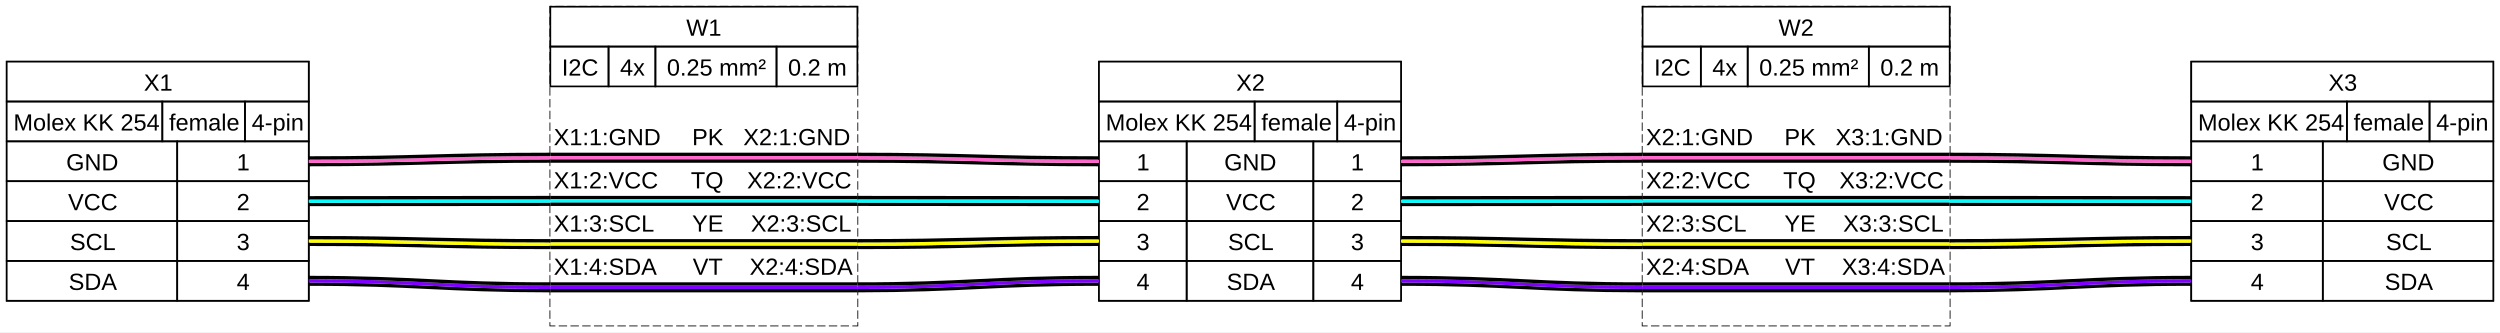
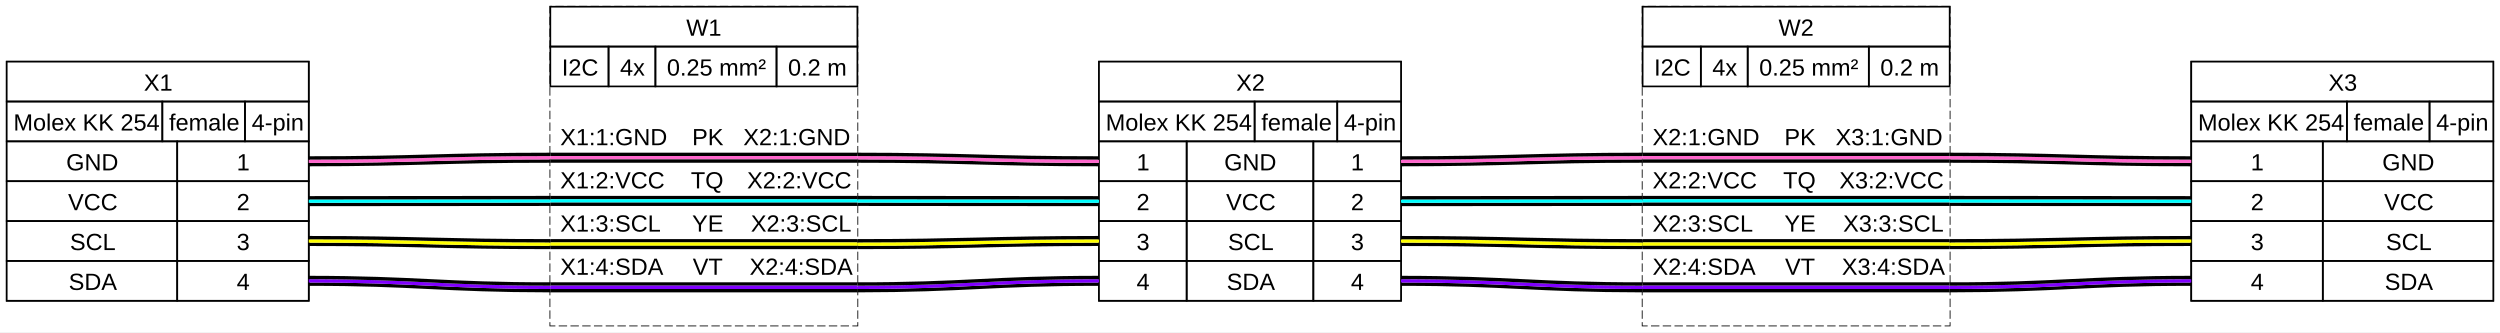
<svg xmlns="http://www.w3.org/2000/svg" width="1490pt" height="198pt" viewBox="0.00 0.00 1490.00 198.00">
  <g id="graph0" class="graph" transform="scale(1 1) rotate(0) translate(4 194)">
    <polygon fill="#ffffff" stroke="none" points="-4,4 -4,-194 1486,-194 1486,4 -4,4" />
    <g id="node1" class="node">
      <polygon fill="#ffffff" stroke="black" points="180,-157.25 0,-157.25 0,-14.75 180,-14.75 180,-157.25" />
      <polygon fill="#ffffff" stroke="none" points="0,-14.75 0,-157.25 180,-157.25 180,-14.75 0,-14.75" />
      <polygon fill="none" stroke="black" points="0,-133.5 0,-157.25 180,-157.25 180,-133.5 0,-133.5" />
-       <text text-anchor="start" x="81.75" y="-139.95" font-family="arial" font-size="14.00">X1</text>
+       <text xml:space="preserve" text-anchor="start" x="81.75" y="-139.95" font-family="arial" font-size="14.00">X1</text>
      <polygon fill="none" stroke="black" points="0,-109.75 0,-133.5 92.75,-133.5 92.75,-109.75 0,-109.75" />
-       <text text-anchor="start" x="4" y="-116.2" font-family="arial" font-size="14.00">Molex KK 254</text>
+       <text xml:space="preserve" text-anchor="start" x="4" y="-116.2" font-family="arial" font-size="14.00">Molex KK 254</text>
      <polygon fill="none" stroke="black" points="92.75,-109.75 92.75,-133.5 142,-133.5 142,-109.75 92.75,-109.75" />
-       <text text-anchor="start" x="96.75" y="-116.2" font-family="arial" font-size="14.00">female</text>
+       <text xml:space="preserve" text-anchor="start" x="96.75" y="-116.2" font-family="arial" font-size="14.00">female</text>
      <polygon fill="none" stroke="black" points="142,-109.75 142,-133.5 180,-133.5 180,-109.75 142,-109.75" />
-       <text text-anchor="start" x="146" y="-116.2" font-family="arial" font-size="14.00">4-pin</text>
+       <text xml:space="preserve" text-anchor="start" x="146" y="-116.2" font-family="arial" font-size="14.00">4-pin</text>
      <polygon fill="none" stroke="black" points="0,-86 0,-109.75 101.62,-109.75 101.62,-86 0,-86" />
-       <text text-anchor="start" x="35.44" y="-92.45" font-family="arial" font-size="14.00">GND</text>
+       <text xml:space="preserve" text-anchor="start" x="35.44" y="-92.45" font-family="arial" font-size="14.00">GND</text>
      <polygon fill="none" stroke="black" points="101.62,-86 101.62,-109.75 180,-109.75 180,-86 101.62,-86" />
-       <text text-anchor="start" x="137.06" y="-92.45" font-family="arial" font-size="14.00">1</text>
+       <text xml:space="preserve" text-anchor="start" x="137.06" y="-92.45" font-family="arial" font-size="14.00">1</text>
      <polygon fill="none" stroke="black" points="0,-62.25 0,-86 101.62,-86 101.62,-62.25 0,-62.25" />
-       <text text-anchor="start" x="36.56" y="-68.7" font-family="arial" font-size="14.00">VCC</text>
+       <text xml:space="preserve" text-anchor="start" x="36.56" y="-68.7" font-family="arial" font-size="14.00">VCC</text>
      <polygon fill="none" stroke="black" points="101.62,-62.25 101.62,-86 180,-86 180,-62.25 101.62,-62.25" />
-       <text text-anchor="start" x="137.06" y="-68.7" font-family="arial" font-size="14.00">2</text>
+       <text xml:space="preserve" text-anchor="start" x="137.06" y="-68.7" font-family="arial" font-size="14.00">2</text>
      <polygon fill="none" stroke="black" points="0,-38.5 0,-62.25 101.62,-62.25 101.62,-38.5 0,-38.5" />
-       <text text-anchor="start" x="37.69" y="-44.95" font-family="arial" font-size="14.00">SCL</text>
+       <text xml:space="preserve" text-anchor="start" x="37.69" y="-44.95" font-family="arial" font-size="14.00">SCL</text>
      <polygon fill="none" stroke="black" points="101.62,-38.5 101.62,-62.25 180,-62.25 180,-38.5 101.62,-38.5" />
-       <text text-anchor="start" x="137.06" y="-44.95" font-family="arial" font-size="14.00">3</text>
+       <text xml:space="preserve" text-anchor="start" x="137.06" y="-44.95" font-family="arial" font-size="14.00">3</text>
      <polygon fill="none" stroke="black" points="0,-14.75 0,-38.5 101.62,-38.5 101.62,-14.75 0,-14.75" />
-       <text text-anchor="start" x="36.94" y="-21.2" font-family="arial" font-size="14.00">SDA</text>
+       <text xml:space="preserve" text-anchor="start" x="36.94" y="-21.2" font-family="arial" font-size="14.00">SDA</text>
      <polygon fill="none" stroke="black" points="101.62,-14.75 101.62,-38.5 180,-38.5 180,-14.75 101.62,-14.75" />
-       <text text-anchor="start" x="137.06" y="-21.2" font-family="arial" font-size="14.00">4</text>
+       <text xml:space="preserve" text-anchor="start" x="137.06" y="-21.2" font-family="arial" font-size="14.00">4</text>
    </g>
    <g id="node4" class="node">
      <polygon fill="#ffffff" stroke="black" stroke-dasharray="5,2" points="507,-190 324,-190 324,0 507,0 507,-190" />
      <polygon fill="#ffffff" stroke="none" points="324,0 324,-190 507,-190 507,0 324,0" />
      <polygon fill="none" stroke="black" points="324,-166.25 324,-190 507,-190 507,-166.25 324,-166.25" />
-       <text text-anchor="start" x="405" y="-172.7" font-family="arial" font-size="14.00">W1</text>
+       <text xml:space="preserve" text-anchor="start" x="405" y="-172.7" font-family="arial" font-size="14.00">W1</text>
      <polygon fill="none" stroke="black" points="324,-142.5 324,-166.25 358.69,-166.25 358.69,-142.5 324,-142.5" />
-       <text text-anchor="start" x="330.84" y="-148.95" font-family="arial" font-size="14.00">I2C</text>
+       <text xml:space="preserve" text-anchor="start" x="330.84" y="-148.95" font-family="arial" font-size="14.00">I2C</text>
      <polygon fill="none" stroke="black" points="358.69,-142.5 358.69,-166.25 386.62,-166.25 386.62,-142.5 358.69,-142.5" />
-       <text text-anchor="start" x="365.53" y="-148.95" font-family="arial" font-size="14.00">4x</text>
+       <text xml:space="preserve" text-anchor="start" x="365.53" y="-148.95" font-family="arial" font-size="14.00">4x</text>
      <polygon fill="none" stroke="black" points="386.62,-142.5 386.62,-166.25 458.81,-166.25 458.81,-142.5 386.62,-142.5" />
-       <text text-anchor="start" x="393.47" y="-148.95" font-family="arial" font-size="14.00">0.25 mm²</text>
+       <text xml:space="preserve" text-anchor="start" x="393.47" y="-148.95" font-family="arial" font-size="14.00">0.25 mm²</text>
      <polygon fill="none" stroke="black" points="458.81,-142.5 458.81,-166.25 507,-166.25 507,-142.5 458.81,-142.5" />
-       <text text-anchor="start" x="465.66" y="-148.95" font-family="arial" font-size="14.00">0.2 m</text>
-       <text text-anchor="start" x="357.12" y="-127.2" font-family="arial" font-size="14.00"> </text>
-       <text text-anchor="start" x="326" y="-107.45" font-family="arial" font-size="14.00"> X1:1:GND</text>
-       <text text-anchor="start" x="396" y="-107.45" font-family="arial" font-size="14.00"> </text>
-       <text text-anchor="start" x="408.5" y="-107.45" font-family="arial" font-size="14.00">PK</text>
-       <text text-anchor="start" x="431.25" y="-107.45" font-family="arial" font-size="14.00"> </text>
-       <text text-anchor="start" x="439" y="-107.45" font-family="arial" font-size="14.00">X2:1:GND </text>
+       <text xml:space="preserve" text-anchor="start" x="465.66" y="-148.95" font-family="arial" font-size="14.00">0.2 m</text>
+       <text xml:space="preserve" text-anchor="start" x="357.12" y="-127.2" font-family="arial" font-size="14.00"> </text>
+       <text xml:space="preserve" text-anchor="start" x="326" y="-107.45" font-family="arial" font-size="14.00"> X1:1:GND</text>
+       <text xml:space="preserve" text-anchor="start" x="396" y="-107.45" font-family="arial" font-size="14.00"> </text>
+       <text xml:space="preserve" text-anchor="start" x="408.5" y="-107.45" font-family="arial" font-size="14.00">PK</text>
+       <text xml:space="preserve" text-anchor="start" x="431.25" y="-107.45" font-family="arial" font-size="14.00"> </text>
+       <text xml:space="preserve" text-anchor="start" x="439" y="-107.45" font-family="arial" font-size="14.00">X2:1:GND </text>
      <polygon fill="#000000" stroke="none" points="324,-101 324,-103 507,-103 507,-101 324,-101" />
      <polygon fill="#ff66cc" stroke="none" points="324,-99 324,-101 507,-101 507,-99 324,-99" />
      <polygon fill="#000000" stroke="none" points="324,-97 324,-99 507,-99 507,-97 324,-97" />
-       <text text-anchor="start" x="326" y="-81.7" font-family="arial" font-size="14.00"> X1:2:VCC</text>
-       <text text-anchor="start" x="396" y="-81.7" font-family="arial" font-size="14.00"> </text>
-       <text text-anchor="start" x="407.75" y="-81.7" font-family="arial" font-size="14.00">TQ</text>
-       <text text-anchor="start" x="431.25" y="-81.7" font-family="arial" font-size="14.00"> </text>
-       <text text-anchor="start" x="441.25" y="-81.7" font-family="arial" font-size="14.00">X2:2:VCC </text>
+       <text xml:space="preserve" text-anchor="start" x="326" y="-81.7" font-family="arial" font-size="14.00"> X1:2:VCC</text>
+       <text xml:space="preserve" text-anchor="start" x="396" y="-81.7" font-family="arial" font-size="14.00"> </text>
+       <text xml:space="preserve" text-anchor="start" x="407.75" y="-81.7" font-family="arial" font-size="14.00">TQ</text>
+       <text xml:space="preserve" text-anchor="start" x="431.25" y="-81.7" font-family="arial" font-size="14.00"> </text>
+       <text xml:space="preserve" text-anchor="start" x="441.25" y="-81.7" font-family="arial" font-size="14.00">X2:2:VCC </text>
      <polygon fill="#000000" stroke="none" points="324,-75.25 324,-77.25 507,-77.25 507,-75.25 324,-75.25" />
      <polygon fill="#00ffff" stroke="none" points="324,-73.25 324,-75.25 507,-75.25 507,-73.25 324,-73.25" />
      <polygon fill="#000000" stroke="none" points="324,-71.25 324,-73.25 507,-73.25 507,-71.25 324,-71.25" />
-       <text text-anchor="start" x="326" y="-55.95" font-family="arial" font-size="14.00"> X1:3:SCL</text>
-       <text text-anchor="start" x="396" y="-55.95" font-family="arial" font-size="14.00"> </text>
-       <text text-anchor="start" x="408.5" y="-55.95" font-family="arial" font-size="14.00">YE</text>
-       <text text-anchor="start" x="431.25" y="-55.95" font-family="arial" font-size="14.00"> </text>
-       <text text-anchor="start" x="443.5" y="-55.95" font-family="arial" font-size="14.00">X2:3:SCL </text>
+       <text xml:space="preserve" text-anchor="start" x="326" y="-55.95" font-family="arial" font-size="14.00"> X1:3:SCL</text>
+       <text xml:space="preserve" text-anchor="start" x="396" y="-55.95" font-family="arial" font-size="14.00"> </text>
+       <text xml:space="preserve" text-anchor="start" x="408.5" y="-55.95" font-family="arial" font-size="14.00">YE</text>
+       <text xml:space="preserve" text-anchor="start" x="431.25" y="-55.95" font-family="arial" font-size="14.00"> </text>
+       <text xml:space="preserve" text-anchor="start" x="443.5" y="-55.95" font-family="arial" font-size="14.00">X2:3:SCL </text>
      <polygon fill="#000000" stroke="none" points="324,-49.5 324,-51.5 507,-51.5 507,-49.5 324,-49.5" />
      <polygon fill="#ffff00" stroke="none" points="324,-47.5 324,-49.5 507,-49.5 507,-47.5 324,-47.5" />
      <polygon fill="#000000" stroke="none" points="324,-45.5 324,-47.5 507,-47.5 507,-45.5 324,-45.5" />
-       <text text-anchor="start" x="326" y="-30.2" font-family="arial" font-size="14.00"> X1:4:SDA</text>
-       <text text-anchor="start" x="396" y="-30.2" font-family="arial" font-size="14.00"> </text>
-       <text text-anchor="start" x="408.88" y="-30.2" font-family="arial" font-size="14.00">VT</text>
-       <text text-anchor="start" x="431.25" y="-30.2" font-family="arial" font-size="14.00"> </text>
-       <text text-anchor="start" x="442.75" y="-30.2" font-family="arial" font-size="14.00">X2:4:SDA </text>
+       <text xml:space="preserve" text-anchor="start" x="326" y="-30.2" font-family="arial" font-size="14.00"> X1:4:SDA</text>
+       <text xml:space="preserve" text-anchor="start" x="396" y="-30.2" font-family="arial" font-size="14.00"> </text>
+       <text xml:space="preserve" text-anchor="start" x="408.88" y="-30.2" font-family="arial" font-size="14.00">VT</text>
+       <text xml:space="preserve" text-anchor="start" x="431.25" y="-30.2" font-family="arial" font-size="14.00"> </text>
+       <text xml:space="preserve" text-anchor="start" x="442.75" y="-30.2" font-family="arial" font-size="14.00">X2:4:SDA </text>
      <polygon fill="#000000" stroke="none" points="324,-23.75 324,-25.75 507,-25.75 507,-23.75 324,-23.75" />
      <polygon fill="#8000ff" stroke="none" points="324,-21.75 324,-23.75 507,-23.75 507,-21.75 324,-21.75" />
      <polygon fill="#000000" stroke="none" points="324,-19.75 324,-21.75 507,-21.75 507,-19.75 324,-19.75" />
-       <text text-anchor="start" x="357.12" y="-4.45" font-family="arial" font-size="14.00"> </text>
+       <text xml:space="preserve" text-anchor="start" x="357.12" y="-4.45" font-family="arial" font-size="14.00"> </text>
    </g>
    <g id="edge1" class="edge">
      <path fill="none" stroke="#000000" stroke-width="2" d="M180,-95.88C244.27,-95.89 260.26,-98.02 324,-98" />
      <path fill="none" stroke="#ff66cc" stroke-width="2" d="M180,-97.88C244.01,-97.88 259.99,-100 324,-100" />
      <path fill="none" stroke="#000000" stroke-width="2" d="M180,-99.87C243.74,-99.86 259.73,-101.98 324,-102" />
    </g>
    <g id="edge3" class="edge">
      <path fill="none" stroke="#000000" stroke-width="2" d="M180,-72.13C244.02,-72.13 260.02,-72.25 324,-72.25" />
      <path fill="none" stroke="#00ffff" stroke-width="2" d="M180,-74.12C244,-74.12 260,-74.25 324,-74.25" />
      <path fill="none" stroke="#000000" stroke-width="2" d="M180,-76.12C243.98,-76.12 259.98,-76.25 324,-76.25" />
    </g>
    <g id="edge5" class="edge">
      <path fill="none" stroke="#000000" stroke-width="2" d="M180,-48.38C243.77,-48.39 259.76,-46.51 324,-46.5" />
      <path fill="none" stroke="#ffff00" stroke-width="2" d="M180,-50.38C244.01,-50.38 259.99,-48.5 324,-48.5" />
      <path fill="none" stroke="#000000" stroke-width="2" d="M180,-52.37C244.24,-52.36 260.23,-50.49 324,-50.5" />
    </g>
    <g id="edge7" class="edge">
      <path fill="none" stroke="#000000" stroke-width="2" d="M180,-24.63C243.55,-24.68 259.5,-20.81 324,-20.75" />
      <path fill="none" stroke="#8000ff" stroke-width="2" d="M180,-26.62C244.02,-26.62 259.98,-22.75 324,-22.75" />
      <path fill="none" stroke="#000000" stroke-width="2" d="M180,-28.62C244.5,-28.57 260.45,-24.69 324,-24.75" />
    </g>
    <g id="node2" class="node">
      <polygon fill="#ffffff" stroke="black" points="831,-157.25 651,-157.25 651,-14.75 831,-14.75 831,-157.25" />
      <polygon fill="#ffffff" stroke="none" points="651,-14.75 651,-157.25 831,-157.25 831,-14.75 651,-14.75" />
      <polygon fill="none" stroke="black" points="651,-133.5 651,-157.25 831,-157.25 831,-133.5 651,-133.5" />
-       <text text-anchor="start" x="732.75" y="-139.95" font-family="arial" font-size="14.00">X2</text>
+       <text xml:space="preserve" text-anchor="start" x="732.75" y="-139.95" font-family="arial" font-size="14.00">X2</text>
      <polygon fill="none" stroke="black" points="651,-109.75 651,-133.5 743.75,-133.5 743.75,-109.75 651,-109.75" />
-       <text text-anchor="start" x="655" y="-116.2" font-family="arial" font-size="14.00">Molex KK 254</text>
+       <text xml:space="preserve" text-anchor="start" x="655" y="-116.2" font-family="arial" font-size="14.00">Molex KK 254</text>
      <polygon fill="none" stroke="black" points="743.75,-109.75 743.75,-133.5 793,-133.5 793,-109.75 743.75,-109.75" />
-       <text text-anchor="start" x="747.75" y="-116.2" font-family="arial" font-size="14.00">female</text>
+       <text xml:space="preserve" text-anchor="start" x="747.75" y="-116.2" font-family="arial" font-size="14.00">female</text>
      <polygon fill="none" stroke="black" points="793,-109.75 793,-133.5 831,-133.5 831,-109.75 793,-109.75" />
-       <text text-anchor="start" x="797" y="-116.2" font-family="arial" font-size="14.00">4-pin</text>
+       <text xml:space="preserve" text-anchor="start" x="797" y="-116.2" font-family="arial" font-size="14.00">4-pin</text>
      <polygon fill="none" stroke="black" points="651,-86 651,-109.75 703.25,-109.75 703.25,-86 651,-86" />
-       <text text-anchor="start" x="673.38" y="-92.45" font-family="arial" font-size="14.00">1</text>
+       <text xml:space="preserve" text-anchor="start" x="673.38" y="-92.45" font-family="arial" font-size="14.00">1</text>
      <polygon fill="none" stroke="black" points="703.25,-86 703.25,-109.75 778.75,-109.75 778.75,-86 703.25,-86" />
-       <text text-anchor="start" x="725.62" y="-92.45" font-family="arial" font-size="14.00">GND</text>
+       <text xml:space="preserve" text-anchor="start" x="725.62" y="-92.45" font-family="arial" font-size="14.00">GND</text>
      <polygon fill="none" stroke="black" points="778.75,-86 778.75,-109.75 831,-109.75 831,-86 778.75,-86" />
-       <text text-anchor="start" x="801.12" y="-92.45" font-family="arial" font-size="14.00">1</text>
+       <text xml:space="preserve" text-anchor="start" x="801.12" y="-92.45" font-family="arial" font-size="14.00">1</text>
      <polygon fill="none" stroke="black" points="651,-62.25 651,-86 703.25,-86 703.25,-62.25 651,-62.25" />
-       <text text-anchor="start" x="673.38" y="-68.7" font-family="arial" font-size="14.00">2</text>
+       <text xml:space="preserve" text-anchor="start" x="673.38" y="-68.7" font-family="arial" font-size="14.00">2</text>
      <polygon fill="none" stroke="black" points="703.25,-62.25 703.25,-86 778.75,-86 778.75,-62.25 703.25,-62.25" />
-       <text text-anchor="start" x="726.75" y="-68.7" font-family="arial" font-size="14.00">VCC</text>
+       <text xml:space="preserve" text-anchor="start" x="726.75" y="-68.7" font-family="arial" font-size="14.00">VCC</text>
      <polygon fill="none" stroke="black" points="778.75,-62.25 778.75,-86 831,-86 831,-62.25 778.75,-62.25" />
-       <text text-anchor="start" x="801.12" y="-68.7" font-family="arial" font-size="14.00">2</text>
+       <text xml:space="preserve" text-anchor="start" x="801.12" y="-68.7" font-family="arial" font-size="14.00">2</text>
      <polygon fill="none" stroke="black" points="651,-38.5 651,-62.25 703.25,-62.25 703.25,-38.5 651,-38.5" />
-       <text text-anchor="start" x="673.38" y="-44.95" font-family="arial" font-size="14.00">3</text>
+       <text xml:space="preserve" text-anchor="start" x="673.38" y="-44.95" font-family="arial" font-size="14.00">3</text>
      <polygon fill="none" stroke="black" points="703.25,-38.5 703.25,-62.25 778.75,-62.25 778.75,-38.5 703.25,-38.5" />
-       <text text-anchor="start" x="727.88" y="-44.95" font-family="arial" font-size="14.00">SCL</text>
+       <text xml:space="preserve" text-anchor="start" x="727.88" y="-44.95" font-family="arial" font-size="14.00">SCL</text>
      <polygon fill="none" stroke="black" points="778.75,-38.5 778.75,-62.25 831,-62.25 831,-38.5 778.75,-38.5" />
-       <text text-anchor="start" x="801.12" y="-44.95" font-family="arial" font-size="14.00">3</text>
+       <text xml:space="preserve" text-anchor="start" x="801.12" y="-44.95" font-family="arial" font-size="14.00">3</text>
      <polygon fill="none" stroke="black" points="651,-14.75 651,-38.5 703.25,-38.5 703.25,-14.75 651,-14.75" />
-       <text text-anchor="start" x="673.38" y="-21.2" font-family="arial" font-size="14.00">4</text>
+       <text xml:space="preserve" text-anchor="start" x="673.38" y="-21.2" font-family="arial" font-size="14.00">4</text>
      <polygon fill="none" stroke="black" points="703.25,-14.75 703.25,-38.5 778.75,-38.5 778.75,-14.75 703.25,-14.75" />
-       <text text-anchor="start" x="727.12" y="-21.2" font-family="arial" font-size="14.00">SDA</text>
+       <text xml:space="preserve" text-anchor="start" x="727.12" y="-21.2" font-family="arial" font-size="14.00">SDA</text>
      <polygon fill="none" stroke="black" points="778.75,-14.75 778.75,-38.5 831,-38.5 831,-14.75 778.75,-14.75" />
-       <text text-anchor="start" x="801.12" y="-21.2" font-family="arial" font-size="14.00">4</text>
+       <text xml:space="preserve" text-anchor="start" x="801.12" y="-21.2" font-family="arial" font-size="14.00">4</text>
    </g>
    <g id="node5" class="node">
      <polygon fill="#ffffff" stroke="black" stroke-dasharray="5,2" points="1158,-190 975,-190 975,0 1158,0 1158,-190" />
      <polygon fill="#ffffff" stroke="none" points="975,0 975,-190 1158,-190 1158,0 975,0" />
      <polygon fill="none" stroke="black" points="975,-166.25 975,-190 1158,-190 1158,-166.25 975,-166.25" />
-       <text text-anchor="start" x="1056" y="-172.7" font-family="arial" font-size="14.00">W2</text>
+       <text xml:space="preserve" text-anchor="start" x="1056" y="-172.7" font-family="arial" font-size="14.00">W2</text>
      <polygon fill="none" stroke="black" points="975,-142.5 975,-166.25 1009.69,-166.25 1009.69,-142.5 975,-142.5" />
-       <text text-anchor="start" x="981.84" y="-148.95" font-family="arial" font-size="14.00">I2C</text>
+       <text xml:space="preserve" text-anchor="start" x="981.84" y="-148.95" font-family="arial" font-size="14.00">I2C</text>
      <polygon fill="none" stroke="black" points="1009.69,-142.5 1009.69,-166.25 1037.62,-166.25 1037.62,-142.5 1009.69,-142.5" />
-       <text text-anchor="start" x="1016.53" y="-148.95" font-family="arial" font-size="14.00">4x</text>
+       <text xml:space="preserve" text-anchor="start" x="1016.53" y="-148.95" font-family="arial" font-size="14.00">4x</text>
      <polygon fill="none" stroke="black" points="1037.62,-142.5 1037.62,-166.25 1109.81,-166.25 1109.81,-142.5 1037.62,-142.5" />
-       <text text-anchor="start" x="1044.47" y="-148.95" font-family="arial" font-size="14.00">0.25 mm²</text>
+       <text xml:space="preserve" text-anchor="start" x="1044.47" y="-148.95" font-family="arial" font-size="14.00">0.25 mm²</text>
      <polygon fill="none" stroke="black" points="1109.81,-142.5 1109.81,-166.25 1158,-166.25 1158,-142.5 1109.81,-142.5" />
-       <text text-anchor="start" x="1116.66" y="-148.95" font-family="arial" font-size="14.00">0.2 m</text>
-       <text text-anchor="start" x="1008.12" y="-127.2" font-family="arial" font-size="14.00"> </text>
-       <text text-anchor="start" x="977" y="-107.45" font-family="arial" font-size="14.00"> X2:1:GND</text>
-       <text text-anchor="start" x="1047" y="-107.45" font-family="arial" font-size="14.00"> </text>
-       <text text-anchor="start" x="1059.5" y="-107.45" font-family="arial" font-size="14.00">PK</text>
-       <text text-anchor="start" x="1082.25" y="-107.45" font-family="arial" font-size="14.00"> </text>
-       <text text-anchor="start" x="1090" y="-107.45" font-family="arial" font-size="14.00">X3:1:GND </text>
+       <text xml:space="preserve" text-anchor="start" x="1116.66" y="-148.95" font-family="arial" font-size="14.00">0.2 m</text>
+       <text xml:space="preserve" text-anchor="start" x="1008.12" y="-127.2" font-family="arial" font-size="14.00"> </text>
+       <text xml:space="preserve" text-anchor="start" x="977" y="-107.45" font-family="arial" font-size="14.00"> X2:1:GND</text>
+       <text xml:space="preserve" text-anchor="start" x="1047" y="-107.45" font-family="arial" font-size="14.00"> </text>
+       <text xml:space="preserve" text-anchor="start" x="1059.5" y="-107.45" font-family="arial" font-size="14.00">PK</text>
+       <text xml:space="preserve" text-anchor="start" x="1082.25" y="-107.45" font-family="arial" font-size="14.00"> </text>
+       <text xml:space="preserve" text-anchor="start" x="1090" y="-107.45" font-family="arial" font-size="14.00">X3:1:GND </text>
      <polygon fill="#000000" stroke="none" points="975,-101 975,-103 1158,-103 1158,-101 975,-101" />
      <polygon fill="#ff66cc" stroke="none" points="975,-99 975,-101 1158,-101 1158,-99 975,-99" />
      <polygon fill="#000000" stroke="none" points="975,-97 975,-99 1158,-99 1158,-97 975,-97" />
-       <text text-anchor="start" x="977" y="-81.7" font-family="arial" font-size="14.00"> X2:2:VCC</text>
-       <text text-anchor="start" x="1047" y="-81.7" font-family="arial" font-size="14.00"> </text>
-       <text text-anchor="start" x="1058.75" y="-81.7" font-family="arial" font-size="14.00">TQ</text>
-       <text text-anchor="start" x="1082.25" y="-81.7" font-family="arial" font-size="14.00"> </text>
-       <text text-anchor="start" x="1092.25" y="-81.7" font-family="arial" font-size="14.00">X3:2:VCC </text>
+       <text xml:space="preserve" text-anchor="start" x="977" y="-81.7" font-family="arial" font-size="14.00"> X2:2:VCC</text>
+       <text xml:space="preserve" text-anchor="start" x="1047" y="-81.7" font-family="arial" font-size="14.00"> </text>
+       <text xml:space="preserve" text-anchor="start" x="1058.75" y="-81.7" font-family="arial" font-size="14.00">TQ</text>
+       <text xml:space="preserve" text-anchor="start" x="1082.25" y="-81.7" font-family="arial" font-size="14.00"> </text>
+       <text xml:space="preserve" text-anchor="start" x="1092.25" y="-81.7" font-family="arial" font-size="14.00">X3:2:VCC </text>
      <polygon fill="#000000" stroke="none" points="975,-75.25 975,-77.25 1158,-77.25 1158,-75.25 975,-75.25" />
      <polygon fill="#00ffff" stroke="none" points="975,-73.25 975,-75.25 1158,-75.25 1158,-73.25 975,-73.25" />
      <polygon fill="#000000" stroke="none" points="975,-71.25 975,-73.25 1158,-73.25 1158,-71.25 975,-71.25" />
-       <text text-anchor="start" x="977" y="-55.95" font-family="arial" font-size="14.00"> X2:3:SCL</text>
-       <text text-anchor="start" x="1047" y="-55.95" font-family="arial" font-size="14.00"> </text>
-       <text text-anchor="start" x="1059.5" y="-55.95" font-family="arial" font-size="14.00">YE</text>
-       <text text-anchor="start" x="1082.25" y="-55.95" font-family="arial" font-size="14.00"> </text>
-       <text text-anchor="start" x="1094.5" y="-55.95" font-family="arial" font-size="14.00">X3:3:SCL </text>
+       <text xml:space="preserve" text-anchor="start" x="977" y="-55.95" font-family="arial" font-size="14.00"> X2:3:SCL</text>
+       <text xml:space="preserve" text-anchor="start" x="1047" y="-55.95" font-family="arial" font-size="14.00"> </text>
+       <text xml:space="preserve" text-anchor="start" x="1059.5" y="-55.95" font-family="arial" font-size="14.00">YE</text>
+       <text xml:space="preserve" text-anchor="start" x="1082.25" y="-55.95" font-family="arial" font-size="14.00"> </text>
+       <text xml:space="preserve" text-anchor="start" x="1094.5" y="-55.95" font-family="arial" font-size="14.00">X3:3:SCL </text>
      <polygon fill="#000000" stroke="none" points="975,-49.5 975,-51.5 1158,-51.5 1158,-49.5 975,-49.5" />
      <polygon fill="#ffff00" stroke="none" points="975,-47.5 975,-49.5 1158,-49.5 1158,-47.5 975,-47.5" />
      <polygon fill="#000000" stroke="none" points="975,-45.5 975,-47.5 1158,-47.5 1158,-45.5 975,-45.5" />
-       <text text-anchor="start" x="977" y="-30.2" font-family="arial" font-size="14.00"> X2:4:SDA</text>
-       <text text-anchor="start" x="1047" y="-30.2" font-family="arial" font-size="14.00"> </text>
-       <text text-anchor="start" x="1059.88" y="-30.2" font-family="arial" font-size="14.00">VT</text>
-       <text text-anchor="start" x="1082.25" y="-30.2" font-family="arial" font-size="14.00"> </text>
-       <text text-anchor="start" x="1093.75" y="-30.2" font-family="arial" font-size="14.00">X3:4:SDA </text>
+       <text xml:space="preserve" text-anchor="start" x="977" y="-30.2" font-family="arial" font-size="14.00"> X2:4:SDA</text>
+       <text xml:space="preserve" text-anchor="start" x="1047" y="-30.2" font-family="arial" font-size="14.00"> </text>
+       <text xml:space="preserve" text-anchor="start" x="1059.88" y="-30.2" font-family="arial" font-size="14.00">VT</text>
+       <text xml:space="preserve" text-anchor="start" x="1082.25" y="-30.2" font-family="arial" font-size="14.00"> </text>
+       <text xml:space="preserve" text-anchor="start" x="1093.75" y="-30.2" font-family="arial" font-size="14.00">X3:4:SDA </text>
      <polygon fill="#000000" stroke="none" points="975,-23.75 975,-25.75 1158,-25.75 1158,-23.75 975,-23.75" />
      <polygon fill="#8000ff" stroke="none" points="975,-21.75 975,-23.75 1158,-23.75 1158,-21.75 975,-21.75" />
      <polygon fill="#000000" stroke="none" points="975,-19.75 975,-21.75 1158,-21.75 1158,-19.75 975,-19.75" />
-       <text text-anchor="start" x="1008.12" y="-4.45" font-family="arial" font-size="14.00"> </text>
+       <text xml:space="preserve" text-anchor="start" x="1008.12" y="-4.45" font-family="arial" font-size="14.00"> </text>
    </g>
    <g id="edge9" class="edge">
      <path fill="none" stroke="#000000" stroke-width="2" d="M831,-95.88C895.27,-95.89 911.26,-98.02 975,-98" />
      <path fill="none" stroke="#ff66cc" stroke-width="2" d="M831,-97.88C895.01,-97.88 910.99,-100 975,-100" />
      <path fill="none" stroke="#000000" stroke-width="2" d="M831,-99.87C894.74,-99.86 910.73,-101.98 975,-102" />
    </g>
    <g id="edge11" class="edge">
      <path fill="none" stroke="#000000" stroke-width="2" d="M831,-72.13C895.02,-72.13 911.02,-72.25 975,-72.25" />
      <path fill="none" stroke="#00ffff" stroke-width="2" d="M831,-74.12C895,-74.12 911,-74.25 975,-74.25" />
      <path fill="none" stroke="#000000" stroke-width="2" d="M831,-76.12C894.98,-76.12 910.98,-76.25 975,-76.25" />
    </g>
    <g id="edge13" class="edge">
      <path fill="none" stroke="#000000" stroke-width="2" d="M831,-48.38C894.77,-48.39 910.76,-46.51 975,-46.5" />
      <path fill="none" stroke="#ffff00" stroke-width="2" d="M831,-50.38C895.01,-50.38 910.99,-48.5 975,-48.5" />
      <path fill="none" stroke="#000000" stroke-width="2" d="M831,-52.37C895.24,-52.36 911.23,-50.49 975,-50.5" />
    </g>
    <g id="edge15" class="edge">
      <path fill="none" stroke="#000000" stroke-width="2" d="M831,-24.63C894.55,-24.68 910.5,-20.81 975,-20.75" />
      <path fill="none" stroke="#8000ff" stroke-width="2" d="M831,-26.62C895.02,-26.62 910.98,-22.75 975,-22.75" />
      <path fill="none" stroke="#000000" stroke-width="2" d="M831,-28.62C895.5,-28.57 911.45,-24.69 975,-24.75" />
    </g>
    <g id="node3" class="node">
      <polygon fill="#ffffff" stroke="black" points="1482,-157.25 1302,-157.25 1302,-14.75 1482,-14.75 1482,-157.25" />
      <polygon fill="#ffffff" stroke="none" points="1302,-14.75 1302,-157.25 1482,-157.25 1482,-14.75 1302,-14.75" />
      <polygon fill="none" stroke="black" points="1302,-133.5 1302,-157.25 1482,-157.25 1482,-133.5 1302,-133.5" />
-       <text text-anchor="start" x="1383.75" y="-139.95" font-family="arial" font-size="14.00">X3</text>
+       <text xml:space="preserve" text-anchor="start" x="1383.75" y="-139.95" font-family="arial" font-size="14.00">X3</text>
      <polygon fill="none" stroke="black" points="1302,-109.75 1302,-133.5 1394.75,-133.5 1394.75,-109.75 1302,-109.75" />
-       <text text-anchor="start" x="1306" y="-116.2" font-family="arial" font-size="14.00">Molex KK 254</text>
+       <text xml:space="preserve" text-anchor="start" x="1306" y="-116.2" font-family="arial" font-size="14.00">Molex KK 254</text>
      <polygon fill="none" stroke="black" points="1394.75,-109.75 1394.75,-133.5 1444,-133.5 1444,-109.75 1394.75,-109.75" />
-       <text text-anchor="start" x="1398.75" y="-116.2" font-family="arial" font-size="14.00">female</text>
+       <text xml:space="preserve" text-anchor="start" x="1398.75" y="-116.2" font-family="arial" font-size="14.00">female</text>
      <polygon fill="none" stroke="black" points="1444,-109.75 1444,-133.5 1482,-133.5 1482,-109.75 1444,-109.75" />
-       <text text-anchor="start" x="1448" y="-116.2" font-family="arial" font-size="14.00">4-pin</text>
+       <text xml:space="preserve" text-anchor="start" x="1448" y="-116.2" font-family="arial" font-size="14.00">4-pin</text>
      <polygon fill="none" stroke="black" points="1302,-86 1302,-109.75 1380.38,-109.75 1380.38,-86 1302,-86" />
-       <text text-anchor="start" x="1337.44" y="-92.45" font-family="arial" font-size="14.00">1</text>
+       <text xml:space="preserve" text-anchor="start" x="1337.44" y="-92.45" font-family="arial" font-size="14.00">1</text>
      <polygon fill="none" stroke="black" points="1380.38,-86 1380.38,-109.75 1482,-109.75 1482,-86 1380.38,-86" />
-       <text text-anchor="start" x="1415.81" y="-92.45" font-family="arial" font-size="14.00">GND</text>
+       <text xml:space="preserve" text-anchor="start" x="1415.81" y="-92.45" font-family="arial" font-size="14.00">GND</text>
      <polygon fill="none" stroke="black" points="1302,-62.25 1302,-86 1380.38,-86 1380.38,-62.25 1302,-62.25" />
-       <text text-anchor="start" x="1337.44" y="-68.7" font-family="arial" font-size="14.00">2</text>
+       <text xml:space="preserve" text-anchor="start" x="1337.44" y="-68.7" font-family="arial" font-size="14.00">2</text>
      <polygon fill="none" stroke="black" points="1380.38,-62.25 1380.38,-86 1482,-86 1482,-62.25 1380.38,-62.25" />
-       <text text-anchor="start" x="1416.94" y="-68.7" font-family="arial" font-size="14.00">VCC</text>
+       <text xml:space="preserve" text-anchor="start" x="1416.94" y="-68.7" font-family="arial" font-size="14.00">VCC</text>
      <polygon fill="none" stroke="black" points="1302,-38.5 1302,-62.25 1380.38,-62.25 1380.38,-38.5 1302,-38.5" />
-       <text text-anchor="start" x="1337.44" y="-44.95" font-family="arial" font-size="14.00">3</text>
+       <text xml:space="preserve" text-anchor="start" x="1337.44" y="-44.95" font-family="arial" font-size="14.00">3</text>
      <polygon fill="none" stroke="black" points="1380.38,-38.5 1380.38,-62.25 1482,-62.25 1482,-38.5 1380.38,-38.5" />
-       <text text-anchor="start" x="1418.06" y="-44.95" font-family="arial" font-size="14.00">SCL</text>
+       <text xml:space="preserve" text-anchor="start" x="1418.06" y="-44.95" font-family="arial" font-size="14.00">SCL</text>
      <polygon fill="none" stroke="black" points="1302,-14.75 1302,-38.5 1380.38,-38.5 1380.38,-14.75 1302,-14.75" />
-       <text text-anchor="start" x="1337.44" y="-21.2" font-family="arial" font-size="14.00">4</text>
+       <text xml:space="preserve" text-anchor="start" x="1337.44" y="-21.2" font-family="arial" font-size="14.00">4</text>
      <polygon fill="none" stroke="black" points="1380.38,-14.75 1380.38,-38.5 1482,-38.5 1482,-14.75 1380.38,-14.75" />
-       <text text-anchor="start" x="1417.31" y="-21.2" font-family="arial" font-size="14.00">SDA</text>
+       <text xml:space="preserve" text-anchor="start" x="1417.31" y="-21.2" font-family="arial" font-size="14.00">SDA</text>
    </g>
    <g id="edge2" class="edge">
      <path fill="none" stroke="#000000" stroke-width="2" d="M507,-98C570.74,-98.02 586.73,-95.89 651,-95.88" />
      <path fill="none" stroke="#ff66cc" stroke-width="2" d="M507,-100C571.01,-100 586.99,-97.88 651,-97.88" />
      <path fill="none" stroke="#000000" stroke-width="2" d="M507,-102C571.27,-101.98 587.26,-99.86 651,-99.87" />
    </g>
    <g id="edge4" class="edge">
      <path fill="none" stroke="#000000" stroke-width="2" d="M507,-72.25C570.98,-72.25 586.98,-72.13 651,-72.13" />
      <path fill="none" stroke="#00ffff" stroke-width="2" d="M507,-74.25C571,-74.25 587,-74.12 651,-74.12" />
      <path fill="none" stroke="#000000" stroke-width="2" d="M507,-76.25C571.02,-76.25 587.02,-76.12 651,-76.12" />
    </g>
    <g id="edge6" class="edge">
      <path fill="none" stroke="#000000" stroke-width="2" d="M507,-46.5C571.24,-46.51 587.23,-48.39 651,-48.38" />
      <path fill="none" stroke="#ffff00" stroke-width="2" d="M507,-48.5C571.01,-48.5 586.99,-50.38 651,-50.38" />
      <path fill="none" stroke="#000000" stroke-width="2" d="M507,-50.5C570.77,-50.49 586.76,-52.36 651,-52.37" />
    </g>
    <g id="edge8" class="edge">
      <path fill="none" stroke="#000000" stroke-width="2" d="M507,-20.75C571.5,-20.81 587.45,-24.68 651,-24.63" />
      <path fill="none" stroke="#8000ff" stroke-width="2" d="M507,-22.75C571.02,-22.75 586.98,-26.62 651,-26.62" />
      <path fill="none" stroke="#000000" stroke-width="2" d="M507,-24.75C570.55,-24.69 586.5,-28.57 651,-28.62" />
    </g>
    <g id="edge10" class="edge">
      <path fill="none" stroke="#000000" stroke-width="2" d="M1158,-98C1221.74,-98.02 1237.73,-95.89 1302,-95.88" />
      <path fill="none" stroke="#ff66cc" stroke-width="2" d="M1158,-100C1222.01,-100 1237.99,-97.88 1302,-97.88" />
      <path fill="none" stroke="#000000" stroke-width="2" d="M1158,-102C1222.27,-101.98 1238.26,-99.86 1302,-99.87" />
    </g>
    <g id="edge12" class="edge">
      <path fill="none" stroke="#000000" stroke-width="2" d="M1158,-72.25C1221.98,-72.25 1237.98,-72.13 1302,-72.13" />
      <path fill="none" stroke="#00ffff" stroke-width="2" d="M1158,-74.25C1222,-74.25 1238,-74.12 1302,-74.12" />
      <path fill="none" stroke="#000000" stroke-width="2" d="M1158,-76.25C1222.02,-76.25 1238.02,-76.12 1302,-76.12" />
    </g>
    <g id="edge14" class="edge">
      <path fill="none" stroke="#000000" stroke-width="2" d="M1158,-46.5C1222.24,-46.51 1238.23,-48.39 1302,-48.38" />
      <path fill="none" stroke="#ffff00" stroke-width="2" d="M1158,-48.5C1222.01,-48.5 1237.99,-50.38 1302,-50.38" />
      <path fill="none" stroke="#000000" stroke-width="2" d="M1158,-50.5C1221.77,-50.49 1237.76,-52.36 1302,-52.37" />
    </g>
    <g id="edge16" class="edge">
      <path fill="none" stroke="#000000" stroke-width="2" d="M1158,-20.75C1222.5,-20.81 1238.45,-24.68 1302,-24.63" />
      <path fill="none" stroke="#8000ff" stroke-width="2" d="M1158,-22.75C1222.02,-22.75 1237.98,-26.62 1302,-26.62" />
      <path fill="none" stroke="#000000" stroke-width="2" d="M1158,-24.75C1221.55,-24.69 1237.5,-28.57 1302,-28.62" />
    </g>
  </g>
</svg>
